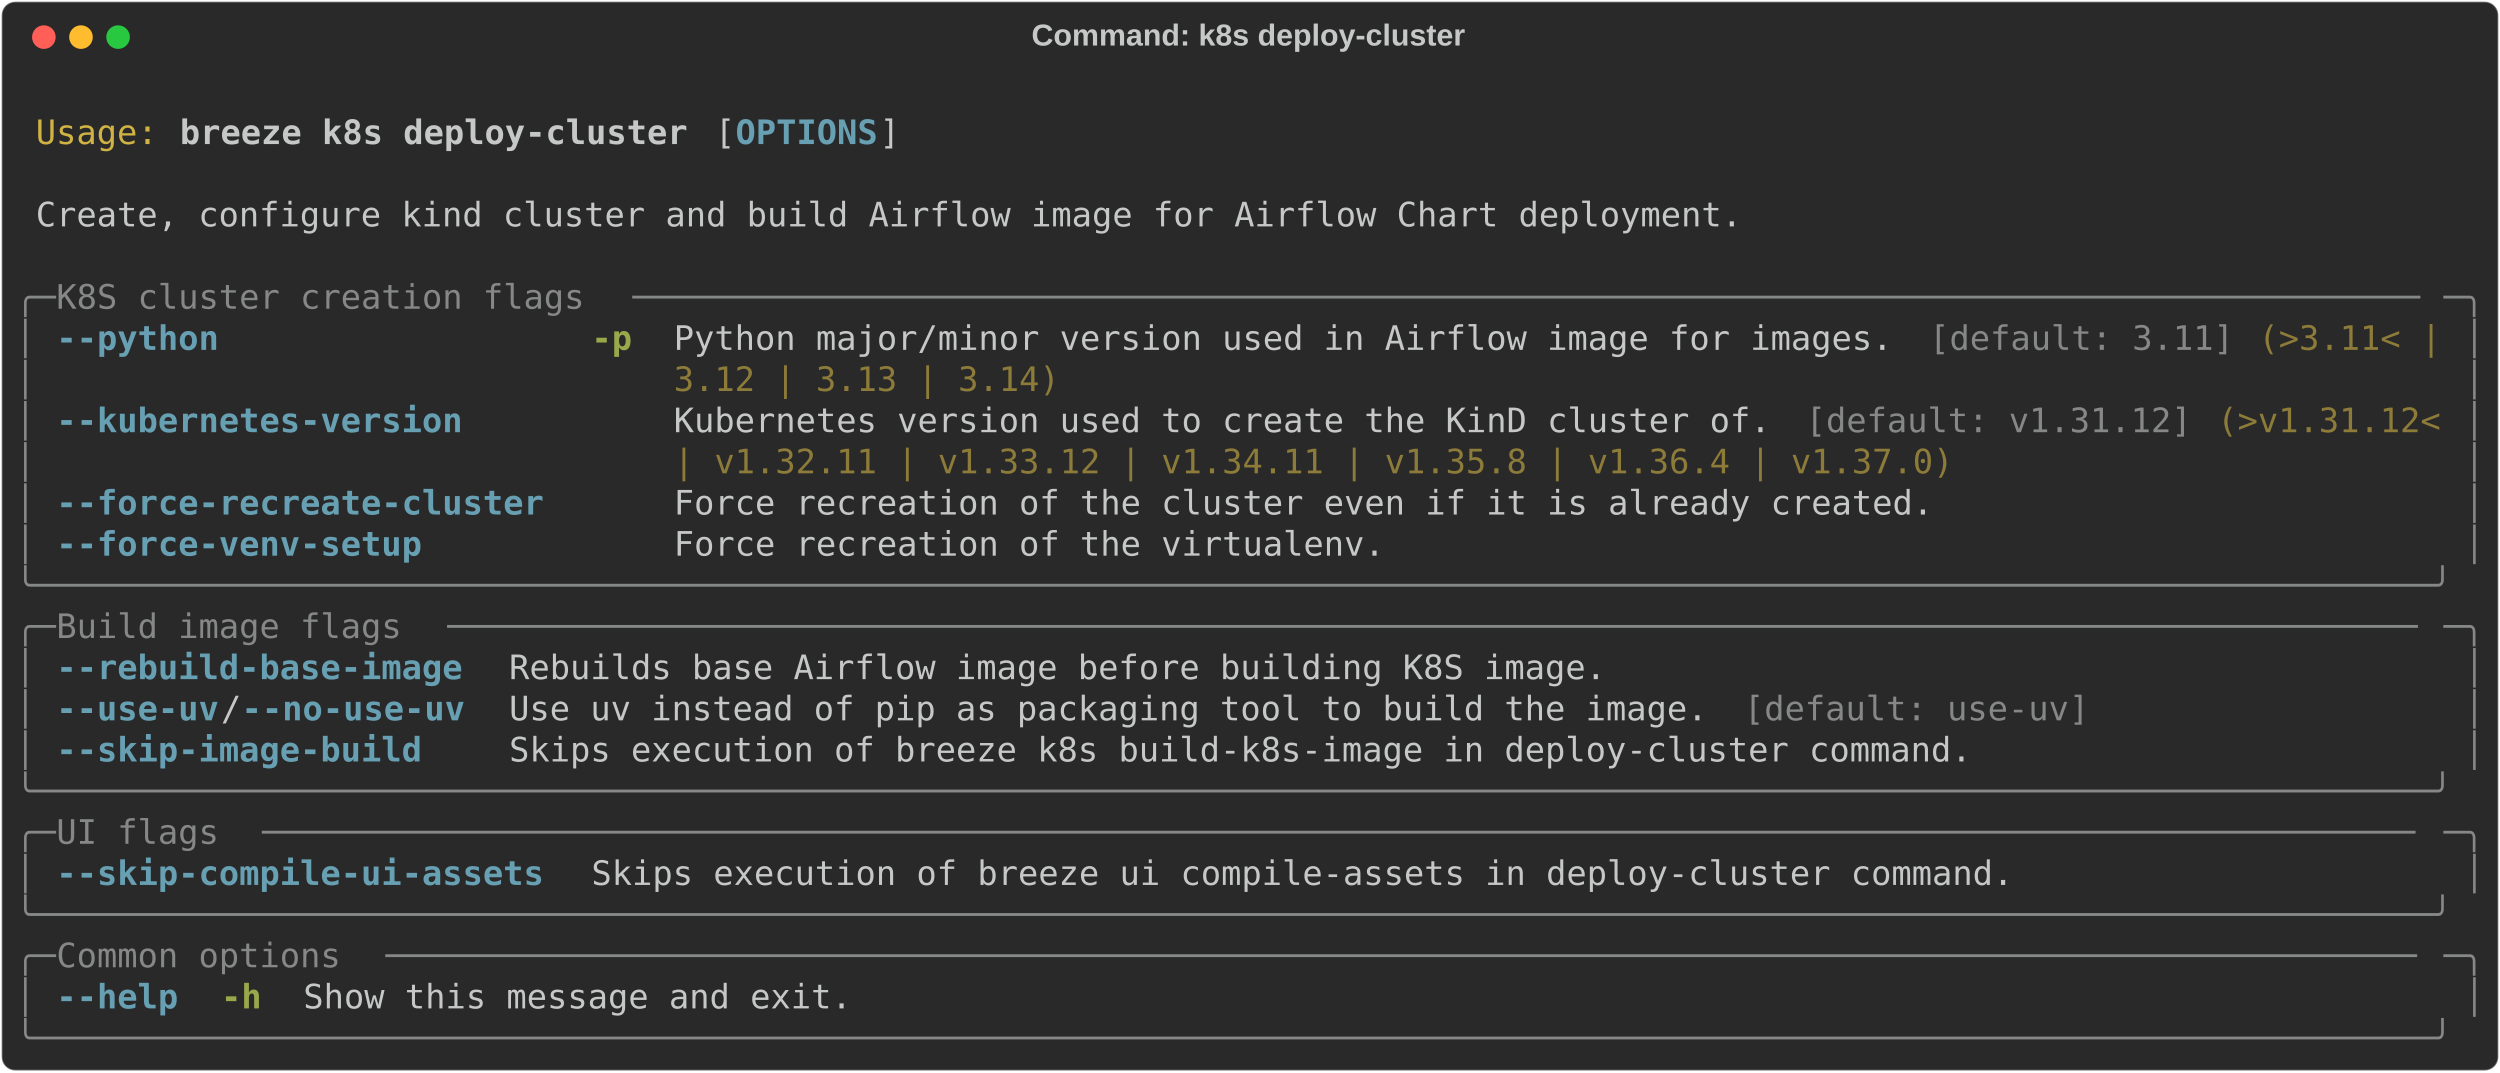
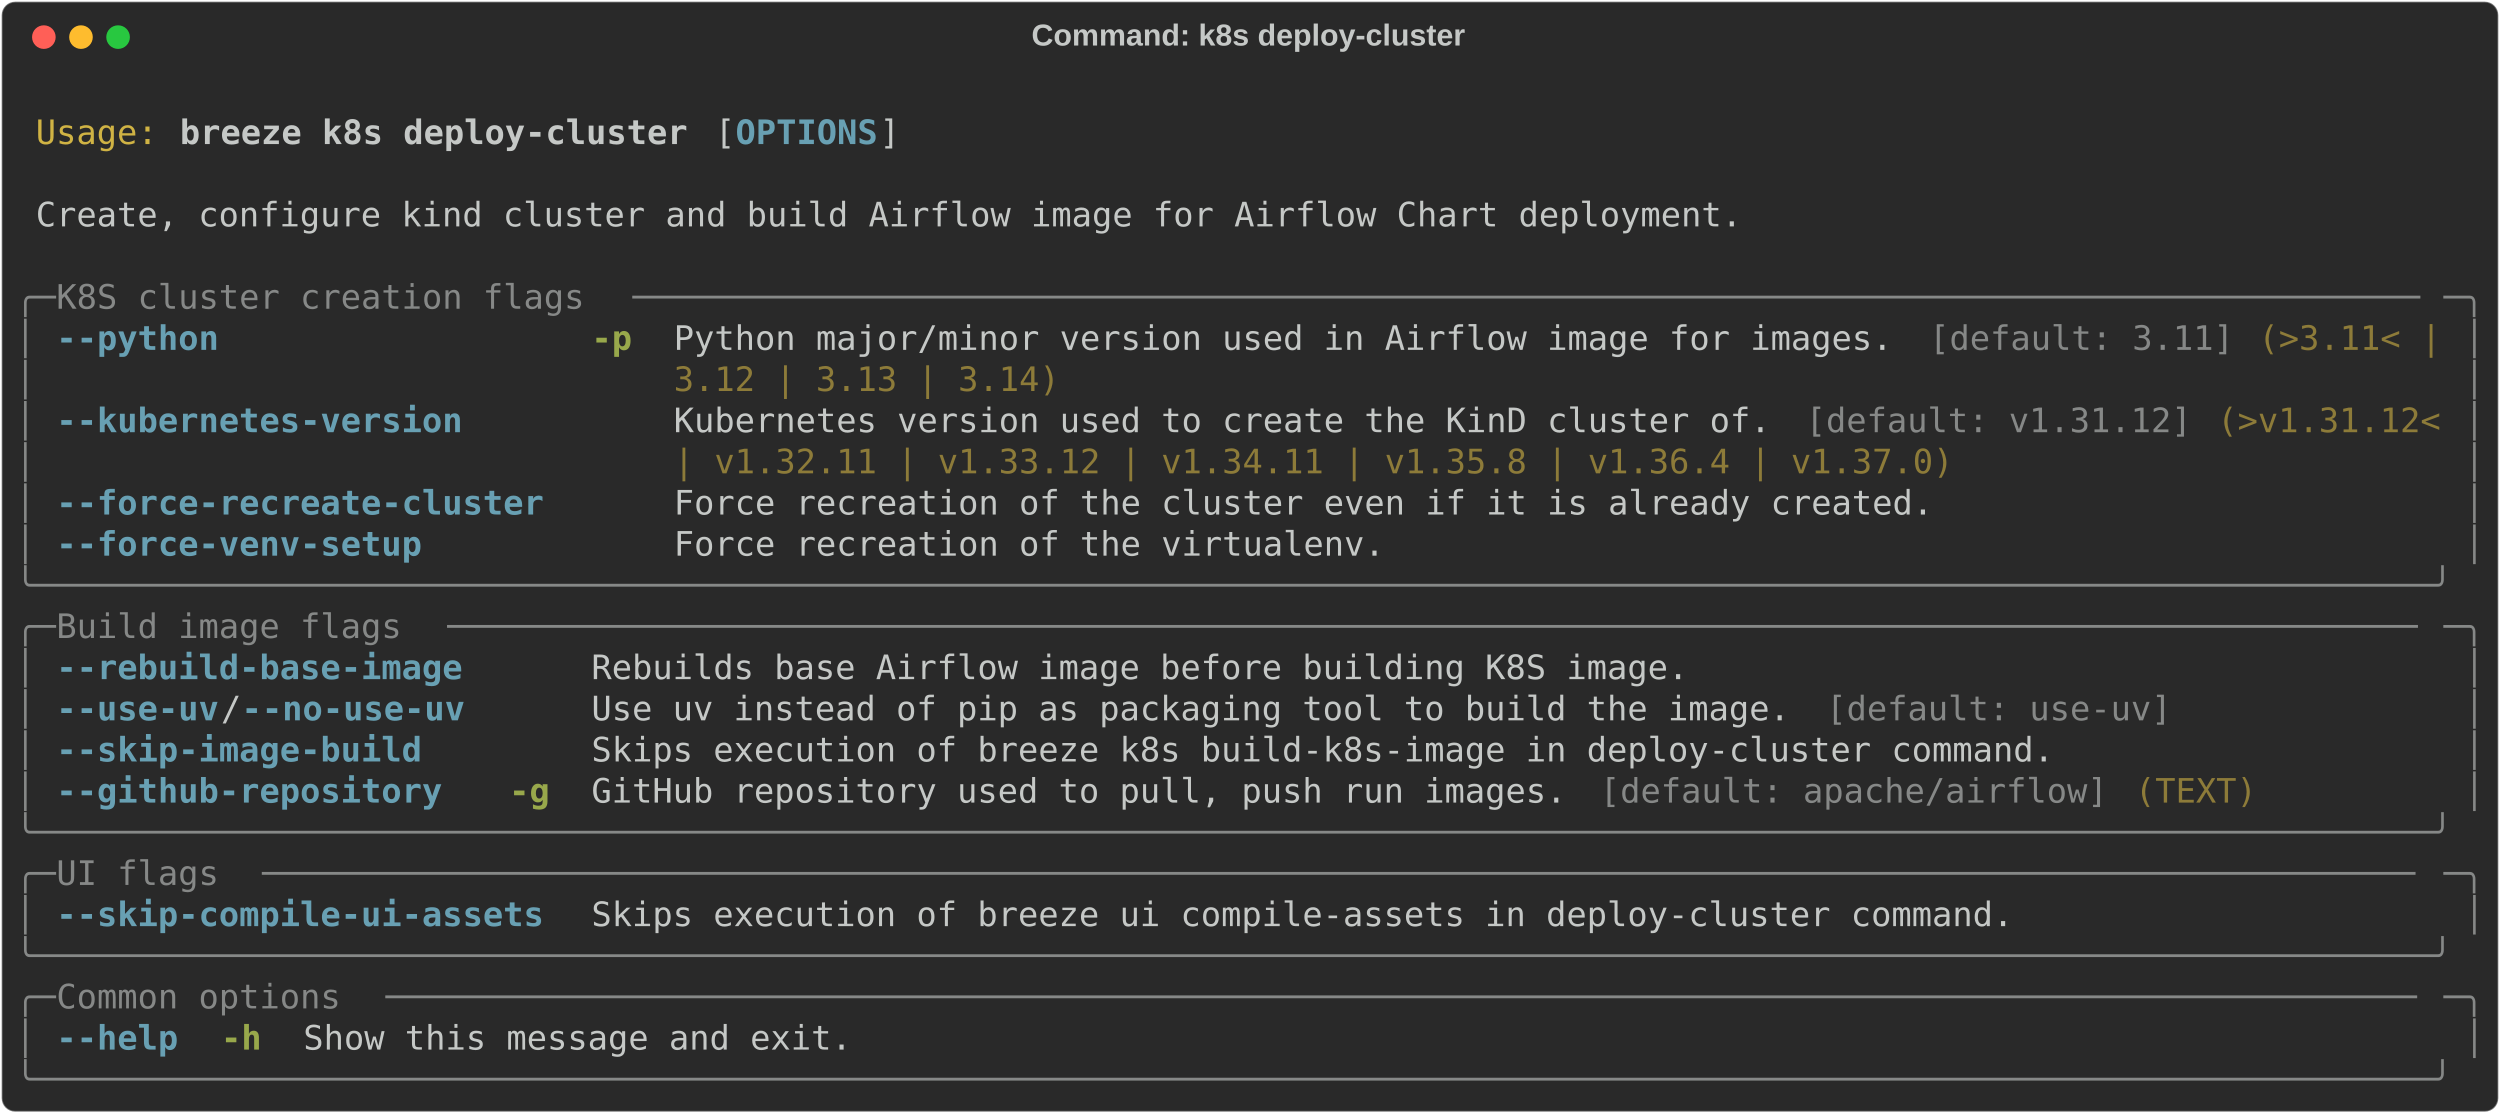
- <svg xmlns="http://www.w3.org/2000/svg" class="rich-terminal" viewBox="0 0 1482 635.6">
+ <svg xmlns="http://www.w3.org/2000/svg" class="rich-terminal" viewBox="0 0 1482 660.0">
  <style>

    @font-face {
        font-family: "Fira Code";
        src: local("FiraCode-Regular"),
                url("https://cdnjs.cloudflare.com/ajax/libs/firacode/6.2.0/woff2/FiraCode-Regular.woff2") format("woff2"),
                url("https://cdnjs.cloudflare.com/ajax/libs/firacode/6.2.0/woff/FiraCode-Regular.woff") format("woff");
        font-style: normal;
        font-weight: 400;
    }
    @font-face {
        font-family: "Fira Code";
        src: local("FiraCode-Bold"),
                url("https://cdnjs.cloudflare.com/ajax/libs/firacode/6.2.0/woff2/FiraCode-Bold.woff2") format("woff2"),
                url("https://cdnjs.cloudflare.com/ajax/libs/firacode/6.2.0/woff/FiraCode-Bold.woff") format("woff");
        font-style: bold;
        font-weight: 700;
    }

    .breeze-k8s-deploy-cluster-matrix {
        font-family: Fira Code, monospace;
        font-size: 20px;
        line-height: 24.4px;
        font-variant-east-asian: full-width;
    }

    .breeze-k8s-deploy-cluster-title {
        font-size: 18px;
        font-weight: bold;
        font-family: arial;
    }

    .breeze-k8s-deploy-cluster-r1 { fill: #c5c8c6 }
.breeze-k8s-deploy-cluster-r2 { fill: #d0b344 }
.breeze-k8s-deploy-cluster-r3 { fill: #c5c8c6;font-weight: bold }
.breeze-k8s-deploy-cluster-r4 { fill: #68a0b3;font-weight: bold }
.breeze-k8s-deploy-cluster-r5 { fill: #868887 }
.breeze-k8s-deploy-cluster-r6 { fill: #98a84b;font-weight: bold }
.breeze-k8s-deploy-cluster-r7 { fill: #8d7b39 }
    </style>
  <defs>
    <clipPath id="breeze-k8s-deploy-cluster-clip-terminal">
-       <rect x="0" y="0" width="1463.0" height="584.6" />
+       <rect x="0" y="0" width="1463.0" height="609.0" />
    </clipPath>
    <clipPath id="breeze-k8s-deploy-cluster-line-0">
      <rect x="0" y="1.5" width="1464" height="24.65" />
    </clipPath>
    <clipPath id="breeze-k8s-deploy-cluster-line-1">
      <rect x="0" y="25.9" width="1464" height="24.65" />
    </clipPath>
    <clipPath id="breeze-k8s-deploy-cluster-line-2">
      <rect x="0" y="50.3" width="1464" height="24.65" />
    </clipPath>
    <clipPath id="breeze-k8s-deploy-cluster-line-3">
      <rect x="0" y="74.7" width="1464" height="24.65" />
    </clipPath>
    <clipPath id="breeze-k8s-deploy-cluster-line-4">
      <rect x="0" y="99.1" width="1464" height="24.65" />
    </clipPath>
    <clipPath id="breeze-k8s-deploy-cluster-line-5">
      <rect x="0" y="123.5" width="1464" height="24.65" />
    </clipPath>
    <clipPath id="breeze-k8s-deploy-cluster-line-6">
      <rect x="0" y="147.9" width="1464" height="24.65" />
    </clipPath>
    <clipPath id="breeze-k8s-deploy-cluster-line-7">
      <rect x="0" y="172.3" width="1464" height="24.65" />
    </clipPath>
    <clipPath id="breeze-k8s-deploy-cluster-line-8">
      <rect x="0" y="196.7" width="1464" height="24.65" />
    </clipPath>
    <clipPath id="breeze-k8s-deploy-cluster-line-9">
      <rect x="0" y="221.1" width="1464" height="24.65" />
    </clipPath>
    <clipPath id="breeze-k8s-deploy-cluster-line-10">
      <rect x="0" y="245.5" width="1464" height="24.65" />
    </clipPath>
    <clipPath id="breeze-k8s-deploy-cluster-line-11">
      <rect x="0" y="269.9" width="1464" height="24.65" />
    </clipPath>
    <clipPath id="breeze-k8s-deploy-cluster-line-12">
      <rect x="0" y="294.3" width="1464" height="24.65" />
    </clipPath>
    <clipPath id="breeze-k8s-deploy-cluster-line-13">
      <rect x="0" y="318.7" width="1464" height="24.65" />
    </clipPath>
    <clipPath id="breeze-k8s-deploy-cluster-line-14">
      <rect x="0" y="343.1" width="1464" height="24.65" />
    </clipPath>
    <clipPath id="breeze-k8s-deploy-cluster-line-15">
      <rect x="0" y="367.5" width="1464" height="24.65" />
    </clipPath>
    <clipPath id="breeze-k8s-deploy-cluster-line-16">
      <rect x="0" y="391.9" width="1464" height="24.65" />
    </clipPath>
    <clipPath id="breeze-k8s-deploy-cluster-line-17">
      <rect x="0" y="416.3" width="1464" height="24.65" />
    </clipPath>
    <clipPath id="breeze-k8s-deploy-cluster-line-18">
      <rect x="0" y="440.7" width="1464" height="24.65" />
    </clipPath>
    <clipPath id="breeze-k8s-deploy-cluster-line-19">
      <rect x="0" y="465.1" width="1464" height="24.65" />
    </clipPath>
    <clipPath id="breeze-k8s-deploy-cluster-line-20">
      <rect x="0" y="489.5" width="1464" height="24.65" />
    </clipPath>
    <clipPath id="breeze-k8s-deploy-cluster-line-21">
      <rect x="0" y="513.9" width="1464" height="24.65" />
    </clipPath>
    <clipPath id="breeze-k8s-deploy-cluster-line-22">
      <rect x="0" y="538.3" width="1464" height="24.65" />
    </clipPath>
+     <clipPath id="breeze-k8s-deploy-cluster-line-23">
+       <rect x="0" y="562.7" width="1464" height="24.65" />
+     </clipPath>
  </defs>
-   <rect fill="#292929" stroke="rgba(255,255,255,0.35)" stroke-width="1" x="1" y="1" width="1480" height="633.6" rx="8" />
+   <rect fill="#292929" stroke="rgba(255,255,255,0.35)" stroke-width="1" x="1" y="1" width="1480" height="658" rx="8" />
  <text class="breeze-k8s-deploy-cluster-title" fill="#c5c8c6" text-anchor="middle" x="740" y="27">Command: k8s deploy-cluster</text>
  <g transform="translate(26,22)">
    <circle cx="0" cy="0" r="7" fill="#ff5f57" />
    <circle cx="22" cy="0" r="7" fill="#febc2e" />
    <circle cx="44" cy="0" r="7" fill="#28c840" />
  </g>
  <g transform="translate(9, 41)" clip-path="url(#breeze-k8s-deploy-cluster-clip-terminal)">
    <g class="breeze-k8s-deploy-cluster-matrix">
      <text class="breeze-k8s-deploy-cluster-r1" x="1464" y="20" textLength="12.2" clip-path="url(#breeze-k8s-deploy-cluster-line-0)">
</text>
      <text class="breeze-k8s-deploy-cluster-r2" x="12.2" y="44.4" textLength="73.2" clip-path="url(#breeze-k8s-deploy-cluster-line-1)">Usage:</text>
      <text class="breeze-k8s-deploy-cluster-r3" x="97.6" y="44.4" textLength="305" clip-path="url(#breeze-k8s-deploy-cluster-line-1)">breeze k8s deploy-cluster</text>
      <text class="breeze-k8s-deploy-cluster-r1" x="414.8" y="44.4" textLength="12.2" clip-path="url(#breeze-k8s-deploy-cluster-line-1)">[</text>
      <text class="breeze-k8s-deploy-cluster-r4" x="427" y="44.4" textLength="85.4" clip-path="url(#breeze-k8s-deploy-cluster-line-1)">OPTIONS</text>
      <text class="breeze-k8s-deploy-cluster-r1" x="512.4" y="44.4" textLength="12.2" clip-path="url(#breeze-k8s-deploy-cluster-line-1)">]</text>
      <text class="breeze-k8s-deploy-cluster-r1" x="1464" y="44.4" textLength="12.2" clip-path="url(#breeze-k8s-deploy-cluster-line-1)">
</text>
      <text class="breeze-k8s-deploy-cluster-r1" x="1464" y="68.8" textLength="12.2" clip-path="url(#breeze-k8s-deploy-cluster-line-2)">
</text>
      <text class="breeze-k8s-deploy-cluster-r1" x="12.2" y="93.2" textLength="1024.8" clip-path="url(#breeze-k8s-deploy-cluster-line-3)">Create, configure kind cluster and build Airflow image for Airflow Chart deployment.</text>
      <text class="breeze-k8s-deploy-cluster-r1" x="1464" y="93.2" textLength="12.2" clip-path="url(#breeze-k8s-deploy-cluster-line-3)">
</text>
      <text class="breeze-k8s-deploy-cluster-r1" x="1464" y="117.6" textLength="12.2" clip-path="url(#breeze-k8s-deploy-cluster-line-4)">
</text>
      <text class="breeze-k8s-deploy-cluster-r5" x="0" y="142" textLength="24.4" clip-path="url(#breeze-k8s-deploy-cluster-line-5)">╭─</text>
      <text class="breeze-k8s-deploy-cluster-r5" x="24.4" y="142" textLength="341.6" clip-path="url(#breeze-k8s-deploy-cluster-line-5)"> K8S cluster creation flags </text>
      <text class="breeze-k8s-deploy-cluster-r5" x="366" y="142" textLength="1073.6" clip-path="url(#breeze-k8s-deploy-cluster-line-5)">────────────────────────────────────────────────────────────────────────────────────────</text>
      <text class="breeze-k8s-deploy-cluster-r5" x="1439.6" y="142" textLength="24.4" clip-path="url(#breeze-k8s-deploy-cluster-line-5)">─╮</text>
      <text class="breeze-k8s-deploy-cluster-r1" x="1464" y="142" textLength="12.2" clip-path="url(#breeze-k8s-deploy-cluster-line-5)">
</text>
      <text class="breeze-k8s-deploy-cluster-r5" x="0" y="166.4" textLength="12.2" clip-path="url(#breeze-k8s-deploy-cluster-line-6)">│</text>
      <text class="breeze-k8s-deploy-cluster-r4" x="24.4" y="166.4" textLength="292.8" clip-path="url(#breeze-k8s-deploy-cluster-line-6)">--python                </text>
      <text class="breeze-k8s-deploy-cluster-r6" x="341.6" y="166.4" textLength="24.4" clip-path="url(#breeze-k8s-deploy-cluster-line-6)">-p</text>
      <text class="breeze-k8s-deploy-cluster-r1" x="390.4" y="166.4" textLength="744.2" clip-path="url(#breeze-k8s-deploy-cluster-line-6)">Python major/minor version used in Airflow image for images. </text>
      <text class="breeze-k8s-deploy-cluster-r5" x="1134.6" y="166.4" textLength="183" clip-path="url(#breeze-k8s-deploy-cluster-line-6)">[default: 3.11]</text>
      <text class="breeze-k8s-deploy-cluster-r7" x="1329.8" y="166.4" textLength="109.8" clip-path="url(#breeze-k8s-deploy-cluster-line-6)">(&gt;3.11&lt; |</text>
      <text class="breeze-k8s-deploy-cluster-r5" x="1451.8" y="166.4" textLength="12.2" clip-path="url(#breeze-k8s-deploy-cluster-line-6)">│</text>
      <text class="breeze-k8s-deploy-cluster-r1" x="1464" y="166.4" textLength="12.2" clip-path="url(#breeze-k8s-deploy-cluster-line-6)">
</text>
      <text class="breeze-k8s-deploy-cluster-r5" x="0" y="190.8" textLength="12.2" clip-path="url(#breeze-k8s-deploy-cluster-line-7)">│</text>
      <text class="breeze-k8s-deploy-cluster-r7" x="390.4" y="190.8" textLength="231.8" clip-path="url(#breeze-k8s-deploy-cluster-line-7)">3.12 | 3.13 | 3.14)</text>
      <text class="breeze-k8s-deploy-cluster-r5" x="1451.8" y="190.8" textLength="12.2" clip-path="url(#breeze-k8s-deploy-cluster-line-7)">│</text>
      <text class="breeze-k8s-deploy-cluster-r1" x="1464" y="190.8" textLength="12.2" clip-path="url(#breeze-k8s-deploy-cluster-line-7)">
</text>
      <text class="breeze-k8s-deploy-cluster-r5" x="0" y="215.2" textLength="12.2" clip-path="url(#breeze-k8s-deploy-cluster-line-8)">│</text>
      <text class="breeze-k8s-deploy-cluster-r4" x="24.4" y="215.2" textLength="292.8" clip-path="url(#breeze-k8s-deploy-cluster-line-8)">--kubernetes-version    </text>
      <text class="breeze-k8s-deploy-cluster-r1" x="390.4" y="215.2" textLength="671" clip-path="url(#breeze-k8s-deploy-cluster-line-8)">Kubernetes version used to create the KinD cluster of. </text>
      <text class="breeze-k8s-deploy-cluster-r5" x="1061.4" y="215.2" textLength="231.8" clip-path="url(#breeze-k8s-deploy-cluster-line-8)">[default: v1.31.12]</text>
      <text class="breeze-k8s-deploy-cluster-r7" x="1305.4" y="215.2" textLength="134.2" clip-path="url(#breeze-k8s-deploy-cluster-line-8)">(&gt;v1.31.12&lt;</text>
      <text class="breeze-k8s-deploy-cluster-r5" x="1451.8" y="215.2" textLength="12.2" clip-path="url(#breeze-k8s-deploy-cluster-line-8)">│</text>
      <text class="breeze-k8s-deploy-cluster-r1" x="1464" y="215.2" textLength="12.2" clip-path="url(#breeze-k8s-deploy-cluster-line-8)">
</text>
      <text class="breeze-k8s-deploy-cluster-r5" x="0" y="239.6" textLength="12.2" clip-path="url(#breeze-k8s-deploy-cluster-line-9)">│</text>
      <text class="breeze-k8s-deploy-cluster-r7" x="390.4" y="239.6" textLength="768.6" clip-path="url(#breeze-k8s-deploy-cluster-line-9)">| v1.32.11 | v1.33.12 | v1.34.11 | v1.35.8 | v1.36.4 | v1.37.0)</text>
      <text class="breeze-k8s-deploy-cluster-r5" x="1451.8" y="239.6" textLength="12.2" clip-path="url(#breeze-k8s-deploy-cluster-line-9)">│</text>
      <text class="breeze-k8s-deploy-cluster-r1" x="1464" y="239.6" textLength="12.2" clip-path="url(#breeze-k8s-deploy-cluster-line-9)">
</text>
      <text class="breeze-k8s-deploy-cluster-r5" x="0" y="264" textLength="12.2" clip-path="url(#breeze-k8s-deploy-cluster-line-10)">│</text>
      <text class="breeze-k8s-deploy-cluster-r4" x="24.4" y="264" textLength="292.8" clip-path="url(#breeze-k8s-deploy-cluster-line-10)">--force-recreate-cluster</text>
      <text class="breeze-k8s-deploy-cluster-r1" x="390.4" y="264" textLength="756.4" clip-path="url(#breeze-k8s-deploy-cluster-line-10)">Force recreation of the cluster even if it is already created.</text>
      <text class="breeze-k8s-deploy-cluster-r5" x="1451.8" y="264" textLength="12.2" clip-path="url(#breeze-k8s-deploy-cluster-line-10)">│</text>
      <text class="breeze-k8s-deploy-cluster-r1" x="1464" y="264" textLength="12.2" clip-path="url(#breeze-k8s-deploy-cluster-line-10)">
</text>
      <text class="breeze-k8s-deploy-cluster-r5" x="0" y="288.4" textLength="12.2" clip-path="url(#breeze-k8s-deploy-cluster-line-11)">│</text>
      <text class="breeze-k8s-deploy-cluster-r4" x="24.4" y="288.4" textLength="292.8" clip-path="url(#breeze-k8s-deploy-cluster-line-11)">--force-venv-setup      </text>
      <text class="breeze-k8s-deploy-cluster-r1" x="390.4" y="288.4" textLength="427" clip-path="url(#breeze-k8s-deploy-cluster-line-11)">Force recreation of the virtualenv.</text>
      <text class="breeze-k8s-deploy-cluster-r5" x="1451.8" y="288.4" textLength="12.2" clip-path="url(#breeze-k8s-deploy-cluster-line-11)">│</text>
      <text class="breeze-k8s-deploy-cluster-r1" x="1464" y="288.4" textLength="12.2" clip-path="url(#breeze-k8s-deploy-cluster-line-11)">
</text>
      <text class="breeze-k8s-deploy-cluster-r5" x="0" y="312.8" textLength="1464" clip-path="url(#breeze-k8s-deploy-cluster-line-12)">╰──────────────────────────────────────────────────────────────────────────────────────────────────────────────────────╯</text>
      <text class="breeze-k8s-deploy-cluster-r1" x="1464" y="312.8" textLength="12.2" clip-path="url(#breeze-k8s-deploy-cluster-line-12)">
</text>
      <text class="breeze-k8s-deploy-cluster-r5" x="0" y="337.2" textLength="24.4" clip-path="url(#breeze-k8s-deploy-cluster-line-13)">╭─</text>
      <text class="breeze-k8s-deploy-cluster-r5" x="24.4" y="337.2" textLength="231.8" clip-path="url(#breeze-k8s-deploy-cluster-line-13)"> Build image flags </text>
      <text class="breeze-k8s-deploy-cluster-r5" x="256.2" y="337.2" textLength="1183.4" clip-path="url(#breeze-k8s-deploy-cluster-line-13)">─────────────────────────────────────────────────────────────────────────────────────────────────</text>
      <text class="breeze-k8s-deploy-cluster-r5" x="1439.6" y="337.2" textLength="24.4" clip-path="url(#breeze-k8s-deploy-cluster-line-13)">─╮</text>
      <text class="breeze-k8s-deploy-cluster-r1" x="1464" y="337.2" textLength="12.2" clip-path="url(#breeze-k8s-deploy-cluster-line-13)">
</text>
      <text class="breeze-k8s-deploy-cluster-r5" x="0" y="361.6" textLength="12.2" clip-path="url(#breeze-k8s-deploy-cluster-line-14)">│</text>
      <text class="breeze-k8s-deploy-cluster-r4" x="24.4" y="361.6" textLength="244" clip-path="url(#breeze-k8s-deploy-cluster-line-14)">--rebuild-base-image</text>
-       <text class="breeze-k8s-deploy-cluster-r1" x="292.8" y="361.6" textLength="658.8" clip-path="url(#breeze-k8s-deploy-cluster-line-14)">Rebuilds base Airflow image before building K8S image.</text>
+       <text class="breeze-k8s-deploy-cluster-r1" x="341.6" y="361.6" textLength="658.8" clip-path="url(#breeze-k8s-deploy-cluster-line-14)">Rebuilds base Airflow image before building K8S image.</text>
      <text class="breeze-k8s-deploy-cluster-r5" x="1451.8" y="361.6" textLength="12.2" clip-path="url(#breeze-k8s-deploy-cluster-line-14)">│</text>
      <text class="breeze-k8s-deploy-cluster-r1" x="1464" y="361.6" textLength="12.2" clip-path="url(#breeze-k8s-deploy-cluster-line-14)">
</text>
      <text class="breeze-k8s-deploy-cluster-r5" x="0" y="386" textLength="12.2" clip-path="url(#breeze-k8s-deploy-cluster-line-15)">│</text>
      <text class="breeze-k8s-deploy-cluster-r4" x="24.4" y="386" textLength="97.6" clip-path="url(#breeze-k8s-deploy-cluster-line-15)">--use-uv</text>
      <text class="breeze-k8s-deploy-cluster-r1" x="122" y="386" textLength="12.2" clip-path="url(#breeze-k8s-deploy-cluster-line-15)">/</text>
      <text class="breeze-k8s-deploy-cluster-r4" x="134.2" y="386" textLength="134.2" clip-path="url(#breeze-k8s-deploy-cluster-line-15)">--no-use-uv</text>
-       <text class="breeze-k8s-deploy-cluster-r1" x="292.8" y="386" textLength="732" clip-path="url(#breeze-k8s-deploy-cluster-line-15)">Use uv instead of pip as packaging tool to build the image. </text>
-       <text class="breeze-k8s-deploy-cluster-r5" x="1024.8" y="386" textLength="207.4" clip-path="url(#breeze-k8s-deploy-cluster-line-15)">[default: use-uv]</text>
+       <text class="breeze-k8s-deploy-cluster-r1" x="341.6" y="386" textLength="732" clip-path="url(#breeze-k8s-deploy-cluster-line-15)">Use uv instead of pip as packaging tool to build the image. </text>
+       <text class="breeze-k8s-deploy-cluster-r5" x="1073.6" y="386" textLength="207.4" clip-path="url(#breeze-k8s-deploy-cluster-line-15)">[default: use-uv]</text>
      <text class="breeze-k8s-deploy-cluster-r5" x="1451.8" y="386" textLength="12.2" clip-path="url(#breeze-k8s-deploy-cluster-line-15)">│</text>
      <text class="breeze-k8s-deploy-cluster-r1" x="1464" y="386" textLength="12.2" clip-path="url(#breeze-k8s-deploy-cluster-line-15)">
</text>
      <text class="breeze-k8s-deploy-cluster-r5" x="0" y="410.4" textLength="12.2" clip-path="url(#breeze-k8s-deploy-cluster-line-16)">│</text>
      <text class="breeze-k8s-deploy-cluster-r4" x="24.4" y="410.4" textLength="244" clip-path="url(#breeze-k8s-deploy-cluster-line-16)">--skip-image-build  </text>
-       <text class="breeze-k8s-deploy-cluster-r1" x="292.8" y="410.4" textLength="878.4" clip-path="url(#breeze-k8s-deploy-cluster-line-16)">Skips execution of breeze k8s build-k8s-image in deploy-cluster command.</text>
+       <text class="breeze-k8s-deploy-cluster-r1" x="341.6" y="410.4" textLength="878.4" clip-path="url(#breeze-k8s-deploy-cluster-line-16)">Skips execution of breeze k8s build-k8s-image in deploy-cluster command.</text>
      <text class="breeze-k8s-deploy-cluster-r5" x="1451.8" y="410.4" textLength="12.2" clip-path="url(#breeze-k8s-deploy-cluster-line-16)">│</text>
      <text class="breeze-k8s-deploy-cluster-r1" x="1464" y="410.4" textLength="12.2" clip-path="url(#breeze-k8s-deploy-cluster-line-16)">
</text>
-       <text class="breeze-k8s-deploy-cluster-r5" x="0" y="434.8" textLength="1464" clip-path="url(#breeze-k8s-deploy-cluster-line-17)">╰──────────────────────────────────────────────────────────────────────────────────────────────────────────────────────╯</text>
+       <text class="breeze-k8s-deploy-cluster-r5" x="0" y="434.8" textLength="12.2" clip-path="url(#breeze-k8s-deploy-cluster-line-17)">│</text>
+       <text class="breeze-k8s-deploy-cluster-r4" x="24.4" y="434.8" textLength="244" clip-path="url(#breeze-k8s-deploy-cluster-line-17)">--github-repository </text>
+       <text class="breeze-k8s-deploy-cluster-r6" x="292.8" y="434.8" textLength="24.4" clip-path="url(#breeze-k8s-deploy-cluster-line-17)">-g</text>
+       <text class="breeze-k8s-deploy-cluster-r1" x="341.6" y="434.8" textLength="597.8" clip-path="url(#breeze-k8s-deploy-cluster-line-17)">GitHub repository used to pull, push run images. </text>
+       <text class="breeze-k8s-deploy-cluster-r5" x="939.4" y="434.8" textLength="305" clip-path="url(#breeze-k8s-deploy-cluster-line-17)">[default: apache/airflow]</text>
+       <text class="breeze-k8s-deploy-cluster-r7" x="1256.6" y="434.8" textLength="73.2" clip-path="url(#breeze-k8s-deploy-cluster-line-17)">(TEXT)</text>
+       <text class="breeze-k8s-deploy-cluster-r5" x="1451.8" y="434.8" textLength="12.2" clip-path="url(#breeze-k8s-deploy-cluster-line-17)">│</text>
      <text class="breeze-k8s-deploy-cluster-r1" x="1464" y="434.8" textLength="12.2" clip-path="url(#breeze-k8s-deploy-cluster-line-17)">
</text>
-       <text class="breeze-k8s-deploy-cluster-r5" x="0" y="459.2" textLength="24.4" clip-path="url(#breeze-k8s-deploy-cluster-line-18)">╭─</text>
-       <text class="breeze-k8s-deploy-cluster-r5" x="24.4" y="459.2" textLength="122" clip-path="url(#breeze-k8s-deploy-cluster-line-18)"> UI flags </text>
-       <text class="breeze-k8s-deploy-cluster-r5" x="146.4" y="459.2" textLength="1293.2" clip-path="url(#breeze-k8s-deploy-cluster-line-18)">──────────────────────────────────────────────────────────────────────────────────────────────────────────</text>
-       <text class="breeze-k8s-deploy-cluster-r5" x="1439.6" y="459.2" textLength="24.4" clip-path="url(#breeze-k8s-deploy-cluster-line-18)">─╮</text>
+       <text class="breeze-k8s-deploy-cluster-r5" x="0" y="459.2" textLength="1464" clip-path="url(#breeze-k8s-deploy-cluster-line-18)">╰──────────────────────────────────────────────────────────────────────────────────────────────────────────────────────╯</text>
      <text class="breeze-k8s-deploy-cluster-r1" x="1464" y="459.2" textLength="12.2" clip-path="url(#breeze-k8s-deploy-cluster-line-18)">
</text>
-       <text class="breeze-k8s-deploy-cluster-r5" x="0" y="483.6" textLength="12.2" clip-path="url(#breeze-k8s-deploy-cluster-line-19)">│</text>
-       <text class="breeze-k8s-deploy-cluster-r4" x="24.4" y="483.6" textLength="292.8" clip-path="url(#breeze-k8s-deploy-cluster-line-19)">--skip-compile-ui-assets</text>
-       <text class="breeze-k8s-deploy-cluster-r1" x="341.6" y="483.6" textLength="854" clip-path="url(#breeze-k8s-deploy-cluster-line-19)">Skips execution of breeze ui compile-assets in deploy-cluster command.</text>
-       <text class="breeze-k8s-deploy-cluster-r5" x="1451.8" y="483.6" textLength="12.2" clip-path="url(#breeze-k8s-deploy-cluster-line-19)">│</text>
+       <text class="breeze-k8s-deploy-cluster-r5" x="0" y="483.6" textLength="24.4" clip-path="url(#breeze-k8s-deploy-cluster-line-19)">╭─</text>
+       <text class="breeze-k8s-deploy-cluster-r5" x="24.4" y="483.6" textLength="122" clip-path="url(#breeze-k8s-deploy-cluster-line-19)"> UI flags </text>
+       <text class="breeze-k8s-deploy-cluster-r5" x="146.4" y="483.6" textLength="1293.2" clip-path="url(#breeze-k8s-deploy-cluster-line-19)">──────────────────────────────────────────────────────────────────────────────────────────────────────────</text>
+       <text class="breeze-k8s-deploy-cluster-r5" x="1439.6" y="483.6" textLength="24.4" clip-path="url(#breeze-k8s-deploy-cluster-line-19)">─╮</text>
      <text class="breeze-k8s-deploy-cluster-r1" x="1464" y="483.6" textLength="12.2" clip-path="url(#breeze-k8s-deploy-cluster-line-19)">
</text>
-       <text class="breeze-k8s-deploy-cluster-r5" x="0" y="508" textLength="1464" clip-path="url(#breeze-k8s-deploy-cluster-line-20)">╰──────────────────────────────────────────────────────────────────────────────────────────────────────────────────────╯</text>
+       <text class="breeze-k8s-deploy-cluster-r5" x="0" y="508" textLength="12.2" clip-path="url(#breeze-k8s-deploy-cluster-line-20)">│</text>
+       <text class="breeze-k8s-deploy-cluster-r4" x="24.4" y="508" textLength="292.8" clip-path="url(#breeze-k8s-deploy-cluster-line-20)">--skip-compile-ui-assets</text>
+       <text class="breeze-k8s-deploy-cluster-r1" x="341.6" y="508" textLength="854" clip-path="url(#breeze-k8s-deploy-cluster-line-20)">Skips execution of breeze ui compile-assets in deploy-cluster command.</text>
+       <text class="breeze-k8s-deploy-cluster-r5" x="1451.8" y="508" textLength="12.2" clip-path="url(#breeze-k8s-deploy-cluster-line-20)">│</text>
      <text class="breeze-k8s-deploy-cluster-r1" x="1464" y="508" textLength="12.2" clip-path="url(#breeze-k8s-deploy-cluster-line-20)">
</text>
-       <text class="breeze-k8s-deploy-cluster-r5" x="0" y="532.4" textLength="24.4" clip-path="url(#breeze-k8s-deploy-cluster-line-21)">╭─</text>
-       <text class="breeze-k8s-deploy-cluster-r5" x="24.4" y="532.4" textLength="195.2" clip-path="url(#breeze-k8s-deploy-cluster-line-21)"> Common options </text>
-       <text class="breeze-k8s-deploy-cluster-r5" x="219.6" y="532.4" textLength="1220" clip-path="url(#breeze-k8s-deploy-cluster-line-21)">────────────────────────────────────────────────────────────────────────────────────────────────────</text>
-       <text class="breeze-k8s-deploy-cluster-r5" x="1439.6" y="532.4" textLength="24.4" clip-path="url(#breeze-k8s-deploy-cluster-line-21)">─╮</text>
+       <text class="breeze-k8s-deploy-cluster-r5" x="0" y="532.4" textLength="1464" clip-path="url(#breeze-k8s-deploy-cluster-line-21)">╰──────────────────────────────────────────────────────────────────────────────────────────────────────────────────────╯</text>
      <text class="breeze-k8s-deploy-cluster-r1" x="1464" y="532.4" textLength="12.2" clip-path="url(#breeze-k8s-deploy-cluster-line-21)">
</text>
-       <text class="breeze-k8s-deploy-cluster-r5" x="0" y="556.8" textLength="12.2" clip-path="url(#breeze-k8s-deploy-cluster-line-22)">│</text>
-       <text class="breeze-k8s-deploy-cluster-r4" x="24.4" y="556.8" textLength="73.2" clip-path="url(#breeze-k8s-deploy-cluster-line-22)">--help</text>
-       <text class="breeze-k8s-deploy-cluster-r6" x="122" y="556.8" textLength="24.4" clip-path="url(#breeze-k8s-deploy-cluster-line-22)">-h</text>
-       <text class="breeze-k8s-deploy-cluster-r1" x="170.8" y="556.8" textLength="329.4" clip-path="url(#breeze-k8s-deploy-cluster-line-22)">Show this message and exit.</text>
-       <text class="breeze-k8s-deploy-cluster-r5" x="1451.8" y="556.8" textLength="12.2" clip-path="url(#breeze-k8s-deploy-cluster-line-22)">│</text>
+       <text class="breeze-k8s-deploy-cluster-r5" x="0" y="556.8" textLength="24.4" clip-path="url(#breeze-k8s-deploy-cluster-line-22)">╭─</text>
+       <text class="breeze-k8s-deploy-cluster-r5" x="24.4" y="556.8" textLength="195.2" clip-path="url(#breeze-k8s-deploy-cluster-line-22)"> Common options </text>
+       <text class="breeze-k8s-deploy-cluster-r5" x="219.6" y="556.8" textLength="1220" clip-path="url(#breeze-k8s-deploy-cluster-line-22)">────────────────────────────────────────────────────────────────────────────────────────────────────</text>
+       <text class="breeze-k8s-deploy-cluster-r5" x="1439.6" y="556.8" textLength="24.4" clip-path="url(#breeze-k8s-deploy-cluster-line-22)">─╮</text>
      <text class="breeze-k8s-deploy-cluster-r1" x="1464" y="556.8" textLength="12.2" clip-path="url(#breeze-k8s-deploy-cluster-line-22)">
</text>
-       <text class="breeze-k8s-deploy-cluster-r5" x="0" y="581.2" textLength="1464" clip-path="url(#breeze-k8s-deploy-cluster-line-23)">╰──────────────────────────────────────────────────────────────────────────────────────────────────────────────────────╯</text>
+       <text class="breeze-k8s-deploy-cluster-r5" x="0" y="581.2" textLength="12.2" clip-path="url(#breeze-k8s-deploy-cluster-line-23)">│</text>
+       <text class="breeze-k8s-deploy-cluster-r4" x="24.4" y="581.2" textLength="73.2" clip-path="url(#breeze-k8s-deploy-cluster-line-23)">--help</text>
+       <text class="breeze-k8s-deploy-cluster-r6" x="122" y="581.2" textLength="24.4" clip-path="url(#breeze-k8s-deploy-cluster-line-23)">-h</text>
+       <text class="breeze-k8s-deploy-cluster-r1" x="170.8" y="581.2" textLength="329.4" clip-path="url(#breeze-k8s-deploy-cluster-line-23)">Show this message and exit.</text>
+       <text class="breeze-k8s-deploy-cluster-r5" x="1451.8" y="581.2" textLength="12.2" clip-path="url(#breeze-k8s-deploy-cluster-line-23)">│</text>
      <text class="breeze-k8s-deploy-cluster-r1" x="1464" y="581.2" textLength="12.2" clip-path="url(#breeze-k8s-deploy-cluster-line-23)">
+ </text>
+       <text class="breeze-k8s-deploy-cluster-r5" x="0" y="605.6" textLength="1464" clip-path="url(#breeze-k8s-deploy-cluster-line-24)">╰──────────────────────────────────────────────────────────────────────────────────────────────────────────────────────╯</text>
+       <text class="breeze-k8s-deploy-cluster-r1" x="1464" y="605.6" textLength="12.2" clip-path="url(#breeze-k8s-deploy-cluster-line-24)">
</text>
    </g>
  </g>
</svg>
